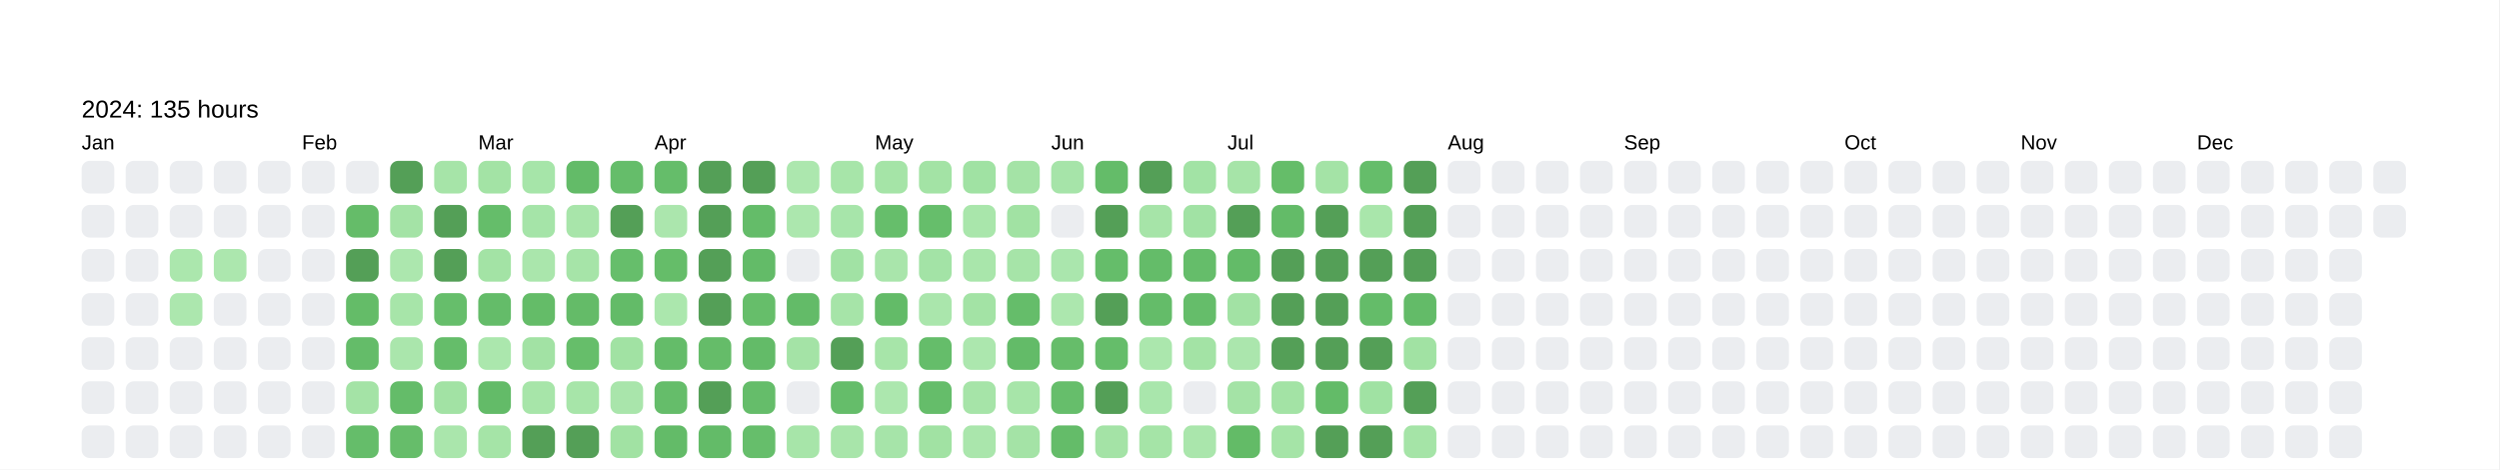
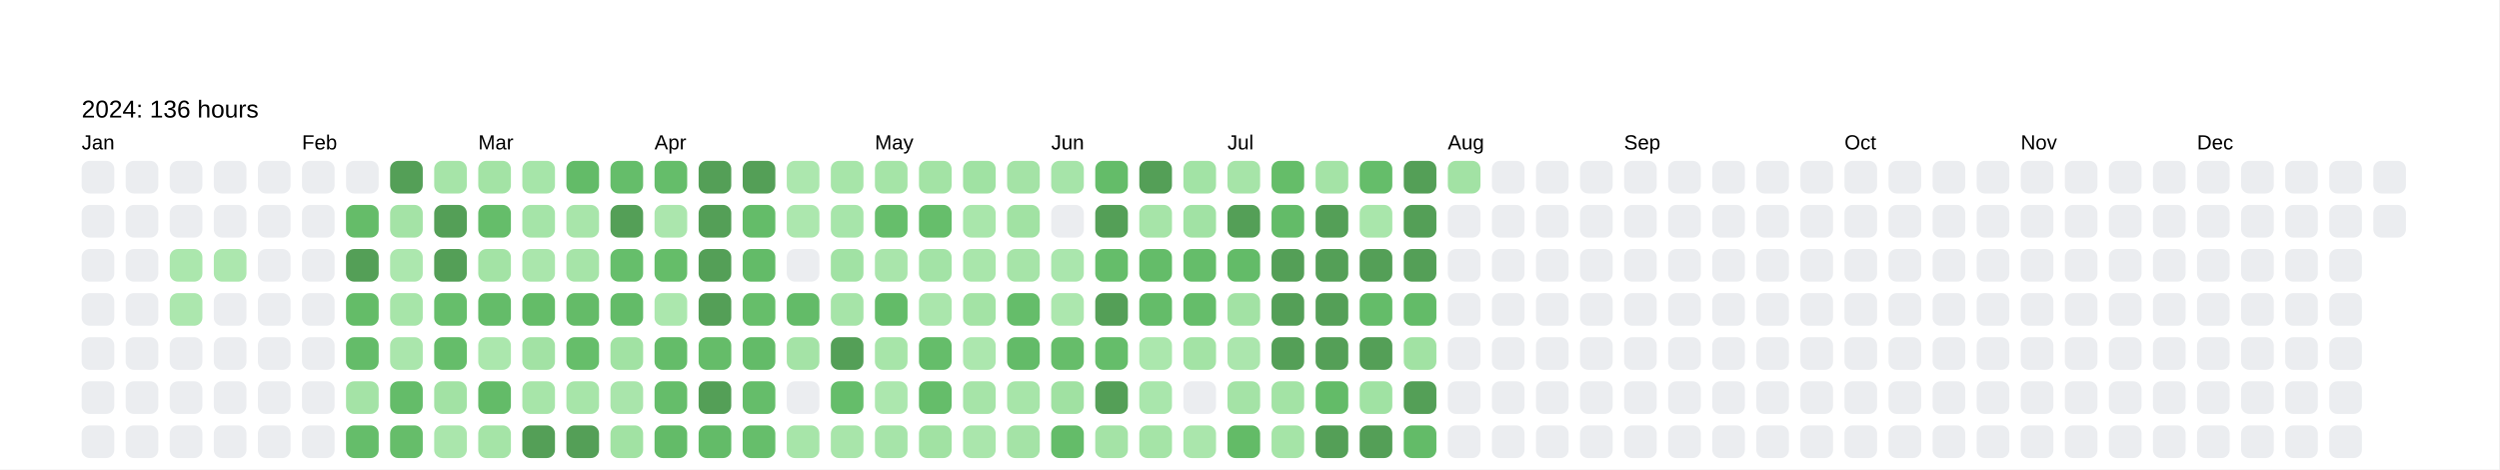
<svg xmlns="http://www.w3.org/2000/svg" baseProfile="full" height="57.5mm" version="1.1" viewBox="0,0,306.2,57.5" width="306.2mm">
  <defs />
  <rect fill="#FFFFFF" height="57.5" width="306.2" x="0" y="0" />
  <text fill="#000000" style="font-size:6px; font-family:Arial; font-weight:bold;" x="10" y="10" />
-   <text fill="#000000" style="font-size:3px; font-family:Arial;" x="10" y="14.4">2024: 135 hours</text>
+   <text fill="#000000" style="font-size:3px; font-family:Arial;" x="10" y="14.4">2024: 136 hours</text>
  <text fill="#000000" style="font-size:2.5px; font-family:Arial" x="10" y="18.3">Jan</text>
  <rect fill="#EBEDF0" height="4" rx="1" ry="1" width="4" x="10" y="19.7" />
  <rect fill="#EBEDF0" height="4" rx="1" ry="1" width="4" x="10" y="25.1" />
  <rect fill="#EBEDF0" height="4" rx="1" ry="1" width="4" x="10" y="30.5" />
  <rect fill="#EBEDF0" height="4" rx="1" ry="1" width="4" x="10" y="35.9" />
  <rect fill="#EBEDF0" height="4" rx="1" ry="1" width="4" x="10" y="41.3" />
  <rect fill="#EBEDF0" height="4" rx="1" ry="1" width="4" x="10" y="46.7" />
  <rect fill="#EBEDF0" height="4" rx="1" ry="1" width="4" x="10" y="52.1" />
  <rect fill="#EBEDF0" height="4" rx="1" ry="1" width="4" x="15.4" y="19.7" />
  <rect fill="#EBEDF0" height="4" rx="1" ry="1" width="4" x="15.4" y="25.1" />
  <rect fill="#EBEDF0" height="4" rx="1" ry="1" width="4" x="15.4" y="30.5" />
  <rect fill="#EBEDF0" height="4" rx="1" ry="1" width="4" x="15.4" y="35.9" />
  <rect fill="#EBEDF0" height="4" rx="1" ry="1" width="4" x="15.4" y="41.3" />
  <rect fill="#EBEDF0" height="4" rx="1" ry="1" width="4" x="15.4" y="46.7" />
  <rect fill="#EBEDF0" height="4" rx="1" ry="1" width="4" x="15.4" y="52.1" />
  <rect fill="#EBEDF0" height="4" rx="1" ry="1" width="4" x="20.8" y="19.7" />
  <rect fill="#EBEDF0" height="4" rx="1" ry="1" width="4" x="20.8" y="25.1" />
  <rect fill="#abe7ad" height="4" rx="1" ry="1" width="4" x="20.8" y="30.5" />
  <rect fill="#ace7ae" height="4" rx="1" ry="1" width="4" x="20.8" y="35.9" />
  <rect fill="#EBEDF0" height="4" rx="1" ry="1" width="4" x="20.8" y="41.3" />
  <rect fill="#EBEDF0" height="4" rx="1" ry="1" width="4" x="20.8" y="46.7" />
  <rect fill="#EBEDF0" height="4" rx="1" ry="1" width="4" x="20.8" y="52.1" />
  <rect fill="#EBEDF0" height="4" rx="1" ry="1" width="4" x="26.2" y="19.7" />
  <rect fill="#EBEDF0" height="4" rx="1" ry="1" width="4" x="26.2" y="25.1" />
  <rect fill="#ace7ae" height="4" rx="1" ry="1" width="4" x="26.2" y="30.5" />
  <rect fill="#EBEDF0" height="4" rx="1" ry="1" width="4" x="26.2" y="35.9" />
  <rect fill="#EBEDF0" height="4" rx="1" ry="1" width="4" x="26.2" y="41.3" />
  <rect fill="#EBEDF0" height="4" rx="1" ry="1" width="4" x="26.2" y="46.7" />
  <rect fill="#EBEDF0" height="4" rx="1" ry="1" width="4" x="26.2" y="52.1" />
  <rect fill="#EBEDF0" height="4" rx="1" ry="1" width="4" x="31.6" y="19.7" />
  <rect fill="#EBEDF0" height="4" rx="1" ry="1" width="4" x="31.6" y="25.1" />
  <rect fill="#EBEDF0" height="4" rx="1" ry="1" width="4" x="31.6" y="30.5" />
  <rect fill="#EBEDF0" height="4" rx="1" ry="1" width="4" x="31.6" y="35.9" />
  <rect fill="#EBEDF0" height="4" rx="1" ry="1" width="4" x="31.6" y="41.3" />
  <rect fill="#EBEDF0" height="4" rx="1" ry="1" width="4" x="31.6" y="46.7" />
  <rect fill="#EBEDF0" height="4" rx="1" ry="1" width="4" x="31.6" y="52.1" />
  <text fill="#000000" style="font-size:2.5px; font-family:Arial" x="37.0" y="18.3">Feb</text>
  <rect fill="#EBEDF0" height="4" rx="1" ry="1" width="4" x="37.0" y="19.7" />
  <rect fill="#EBEDF0" height="4" rx="1" ry="1" width="4" x="37.0" y="25.1" />
  <rect fill="#EBEDF0" height="4" rx="1" ry="1" width="4" x="37.0" y="30.5" />
  <rect fill="#EBEDF0" height="4" rx="1" ry="1" width="4" x="37.0" y="35.9" />
  <rect fill="#EBEDF0" height="4" rx="1" ry="1" width="4" x="37.0" y="41.3" />
  <rect fill="#EBEDF0" height="4" rx="1" ry="1" width="4" x="37.0" y="46.7" />
  <rect fill="#EBEDF0" height="4" rx="1" ry="1" width="4" x="37.0" y="52.1" />
  <rect fill="#EBEDF0" height="4" rx="1" ry="1" width="4" x="42.4" y="19.7" />
  <rect fill="#65bc69" height="4" rx="1" ry="1" width="4" x="42.4" y="25.1" />
  <rect fill="#549F57" height="4" rx="1" ry="1" width="4" x="42.4" y="30.5" />
  <rect fill="#64bc68" height="4" rx="1" ry="1" width="4" x="42.4" y="35.9" />
  <rect fill="#64bc69" height="4" rx="1" ry="1" width="4" x="42.4" y="41.3" />
  <rect fill="#a4e3a6" height="4" rx="1" ry="1" width="4" x="42.4" y="46.7" />
  <rect fill="#65bd6a" height="4" rx="1" ry="1" width="4" x="42.4" y="52.1" />
  <rect fill="#549F57" height="4" rx="1" ry="1" width="4" x="47.8" y="19.7" />
  <rect fill="#a4e3a6" height="4" rx="1" ry="1" width="4" x="47.8" y="25.1" />
  <rect fill="#ace7ae" height="4" rx="1" ry="1" width="4" x="47.8" y="30.5" />
  <rect fill="#a7e5a9" height="4" rx="1" ry="1" width="4" x="47.8" y="35.9" />
  <rect fill="#aae6ac" height="4" rx="1" ry="1" width="4" x="47.8" y="41.3" />
  <rect fill="#64bc69" height="4" rx="1" ry="1" width="4" x="47.8" y="46.7" />
  <rect fill="#66bd6a" height="4" rx="1" ry="1" width="4" x="47.8" y="52.1" />
  <rect fill="#a6e4a8" height="4" rx="1" ry="1" width="4" x="53.2" y="19.7" />
  <rect fill="#549F57" height="4" rx="1" ry="1" width="4" x="53.2" y="25.1" />
  <rect fill="#549F57" height="4" rx="1" ry="1" width="4" x="53.2" y="30.5" />
  <rect fill="#66be6b" height="4" rx="1" ry="1" width="4" x="53.2" y="35.9" />
  <rect fill="#65bd6a" height="4" rx="1" ry="1" width="4" x="53.2" y="41.3" />
  <rect fill="#a2e2a4" height="4" rx="1" ry="1" width="4" x="53.2" y="46.7" />
  <rect fill="#aae6ac" height="4" rx="1" ry="1" width="4" x="53.2" y="52.1" />
  <text fill="#000000" style="font-size:2.5px; font-family:Arial" x="58.6" y="18.3">Mar</text>
  <rect fill="#a3e3a5" height="4" rx="1" ry="1" width="4" x="58.6" y="19.7" />
  <rect fill="#65bd6a" height="4" rx="1" ry="1" width="4" x="58.6" y="25.1" />
  <rect fill="#a3e3a5" height="4" rx="1" ry="1" width="4" x="58.6" y="30.5" />
  <rect fill="#64bc69" height="4" rx="1" ry="1" width="4" x="58.6" y="35.9" />
  <rect fill="#abe7ad" height="4" rx="1" ry="1" width="4" x="58.6" y="41.3" />
  <rect fill="#63bb68" height="4" rx="1" ry="1" width="4" x="58.6" y="46.7" />
  <rect fill="#a5e4a7" height="4" rx="1" ry="1" width="4" x="58.6" y="52.1" />
  <rect fill="#a6e5a9" height="4" rx="1" ry="1" width="4" x="64" y="19.7" />
  <rect fill="#a5e4a8" height="4" rx="1" ry="1" width="4" x="64" y="25.1" />
  <rect fill="#aae6ac" height="4" rx="1" ry="1" width="4" x="64" y="30.5" />
  <rect fill="#64bc68" height="4" rx="1" ry="1" width="4" x="64" y="35.9" />
  <rect fill="#a2e2a4" height="4" rx="1" ry="1" width="4" x="64" y="41.3" />
  <rect fill="#a7e5a9" height="4" rx="1" ry="1" width="4" x="64" y="46.7" />
  <rect fill="#549F57" height="4" rx="1" ry="1" width="4" x="64" y="52.1" />
  <rect fill="#63bb68" height="4" rx="1" ry="1" width="4" x="69.4" y="19.7" />
  <rect fill="#a8e5aa" height="4" rx="1" ry="1" width="4" x="69.4" y="25.1" />
  <rect fill="#a6e4a8" height="4" rx="1" ry="1" width="4" x="69.4" y="30.5" />
  <rect fill="#64bb68" height="4" rx="1" ry="1" width="4" x="69.4" y="35.9" />
  <rect fill="#66be6a" height="4" rx="1" ry="1" width="4" x="69.4" y="41.3" />
  <rect fill="#a7e5a9" height="4" rx="1" ry="1" width="4" x="69.4" y="46.7" />
  <rect fill="#549F57" height="4" rx="1" ry="1" width="4" x="69.4" y="52.1" />
  <rect fill="#65bd6a" height="4" rx="1" ry="1" width="4" x="74.8" y="19.7" />
  <rect fill="#549F57" height="4" rx="1" ry="1" width="4" x="74.8" y="25.1" />
  <rect fill="#66be6b" height="4" rx="1" ry="1" width="4" x="74.8" y="30.5" />
  <rect fill="#63bb68" height="4" rx="1" ry="1" width="4" x="74.8" y="35.9" />
  <rect fill="#a1e2a3" height="4" rx="1" ry="1" width="4" x="74.8" y="41.3" />
  <rect fill="#a9e5ab" height="4" rx="1" ry="1" width="4" x="74.8" y="46.7" />
  <rect fill="#a1e2a3" height="4" rx="1" ry="1" width="4" x="74.8" y="52.1" />
  <text fill="#000000" style="font-size:2.5px; font-family:Arial" x="80.2" y="18.3">Apr</text>
  <rect fill="#65bd6a" height="4" rx="1" ry="1" width="4" x="80.2" y="19.7" />
  <rect fill="#abe6ad" height="4" rx="1" ry="1" width="4" x="80.2" y="25.1" />
  <rect fill="#65bd69" height="4" rx="1" ry="1" width="4" x="80.2" y="30.5" />
  <rect fill="#abe7ad" height="4" rx="1" ry="1" width="4" x="80.2" y="35.9" />
  <rect fill="#64bc69" height="4" rx="1" ry="1" width="4" x="80.2" y="41.3" />
  <rect fill="#65bd6a" height="4" rx="1" ry="1" width="4" x="80.2" y="46.7" />
  <rect fill="#63bb68" height="4" rx="1" ry="1" width="4" x="80.2" y="52.1" />
  <rect fill="#549F57" height="4" rx="1" ry="1" width="4" x="85.6" y="19.7" />
  <rect fill="#549F57" height="4" rx="1" ry="1" width="4" x="85.6" y="25.1" />
  <rect fill="#549F57" height="4" rx="1" ry="1" width="4" x="85.6" y="30.5" />
  <rect fill="#549F57" height="4" rx="1" ry="1" width="4" x="85.6" y="35.9" />
  <rect fill="#65bc69" height="4" rx="1" ry="1" width="4" x="85.6" y="41.3" />
  <rect fill="#549F57" height="4" rx="1" ry="1" width="4" x="85.6" y="46.7" />
  <rect fill="#63bb68" height="4" rx="1" ry="1" width="4" x="85.6" y="52.1" />
  <rect fill="#549F57" height="4" rx="1" ry="1" width="4" x="91" y="19.7" />
  <rect fill="#64bc69" height="4" rx="1" ry="1" width="4" x="91" y="25.1" />
  <rect fill="#63bb68" height="4" rx="1" ry="1" width="4" x="91" y="30.5" />
  <rect fill="#66be6a" height="4" rx="1" ry="1" width="4" x="91" y="35.9" />
  <rect fill="#63bb68" height="4" rx="1" ry="1" width="4" x="91" y="41.3" />
  <rect fill="#65bd6a" height="4" rx="1" ry="1" width="4" x="91" y="46.7" />
  <rect fill="#66be6b" height="4" rx="1" ry="1" width="4" x="91" y="52.1" />
  <rect fill="#ace7ae" height="4" rx="1" ry="1" width="4" x="96.4" y="19.7" />
  <rect fill="#ace7ae" height="4" rx="1" ry="1" width="4" x="96.4" y="25.1" />
  <rect fill="#EBEDF0" height="4" rx="1" ry="1" width="4" x="96.4" y="30.5" />
  <rect fill="#63bb68" height="4" rx="1" ry="1" width="4" x="96.4" y="35.9" />
  <rect fill="#a4e3a6" height="4" rx="1" ry="1" width="4" x="96.4" y="41.3" />
  <rect fill="#EBEDF0" height="4" rx="1" ry="1" width="4" x="96.4" y="46.7" />
  <rect fill="#a7e5a9" height="4" rx="1" ry="1" width="4" x="96.4" y="52.1" />
  <rect fill="#a7e5a9" height="4" rx="1" ry="1" width="4" x="101.8" y="19.7" />
  <rect fill="#a7e5aa" height="4" rx="1" ry="1" width="4" x="101.8" y="25.1" />
  <rect fill="#a1e2a4" height="4" rx="1" ry="1" width="4" x="101.8" y="30.5" />
  <rect fill="#a6e4a8" height="4" rx="1" ry="1" width="4" x="101.8" y="35.9" />
  <rect fill="#549F57" height="4" rx="1" ry="1" width="4" x="101.8" y="41.3" />
  <rect fill="#65bd6a" height="4" rx="1" ry="1" width="4" x="101.8" y="46.7" />
  <rect fill="#a8e5aa" height="4" rx="1" ry="1" width="4" x="101.8" y="52.1" />
  <text fill="#000000" style="font-size:2.5px; font-family:Arial" x="107.2" y="18.3">May</text>
  <rect fill="#a5e4a7" height="4" rx="1" ry="1" width="4" x="107.2" y="19.7" />
  <rect fill="#66be6b" height="4" rx="1" ry="1" width="4" x="107.2" y="25.1" />
  <rect fill="#a9e5ab" height="4" rx="1" ry="1" width="4" x="107.2" y="30.5" />
  <rect fill="#63bb68" height="4" rx="1" ry="1" width="4" x="107.2" y="35.9" />
  <rect fill="#a7e5a9" height="4" rx="1" ry="1" width="4" x="107.2" y="41.3" />
  <rect fill="#ace7ae" height="4" rx="1" ry="1" width="4" x="107.2" y="46.7" />
  <rect fill="#a6e4a9" height="4" rx="1" ry="1" width="4" x="107.2" y="52.1" />
  <rect fill="#a3e3a5" height="4" rx="1" ry="1" width="4" x="112.6" y="19.7" />
  <rect fill="#66be6b" height="4" rx="1" ry="1" width="4" x="112.6" y="25.1" />
  <rect fill="#a3e3a6" height="4" rx="1" ry="1" width="4" x="112.6" y="30.5" />
  <rect fill="#aae6ac" height="4" rx="1" ry="1" width="4" x="112.6" y="35.9" />
  <rect fill="#65bd6a" height="4" rx="1" ry="1" width="4" x="112.6" y="41.3" />
  <rect fill="#65bd6a" height="4" rx="1" ry="1" width="4" x="112.6" y="46.7" />
  <rect fill="#a1e2a3" height="4" rx="1" ry="1" width="4" x="112.6" y="52.1" />
  <rect fill="#a0e2a3" height="4" rx="1" ry="1" width="4" x="118" y="19.7" />
  <rect fill="#a9e6ab" height="4" rx="1" ry="1" width="4" x="118" y="25.1" />
  <rect fill="#a9e6ab" height="4" rx="1" ry="1" width="4" x="118" y="30.5" />
  <rect fill="#a3e3a5" height="4" rx="1" ry="1" width="4" x="118" y="35.9" />
  <rect fill="#ace7ae" height="4" rx="1" ry="1" width="4" x="118" y="41.3" />
  <rect fill="#a6e4a8" height="4" rx="1" ry="1" width="4" x="118" y="46.7" />
  <rect fill="#aae6ac" height="4" rx="1" ry="1" width="4" x="118" y="52.1" />
  <rect fill="#a4e3a6" height="4" rx="1" ry="1" width="4" x="123.4" y="19.7" />
  <rect fill="#a1e2a3" height="4" rx="1" ry="1" width="4" x="123.4" y="25.1" />
  <rect fill="#a6e4a8" height="4" rx="1" ry="1" width="4" x="123.4" y="30.5" />
  <rect fill="#65bd6a" height="4" rx="1" ry="1" width="4" x="123.4" y="35.9" />
  <rect fill="#63bb68" height="4" rx="1" ry="1" width="4" x="123.4" y="41.3" />
  <rect fill="#a7e5a9" height="4" rx="1" ry="1" width="4" x="123.4" y="46.7" />
  <rect fill="#a4e3a6" height="4" rx="1" ry="1" width="4" x="123.4" y="52.1" />
  <text fill="#000000" style="font-size:2.5px; font-family:Arial" x="128.8" y="18.3">Jun</text>
  <rect fill="#a6e4a9" height="4" rx="1" ry="1" width="4" x="128.8" y="19.7" />
  <rect fill="#EBEDF0" height="4" rx="1" ry="1" width="4" x="128.8" y="25.1" />
  <rect fill="#aae6ad" height="4" rx="1" ry="1" width="4" x="128.8" y="30.5" />
  <rect fill="#ace7ae" height="4" rx="1" ry="1" width="4" x="128.8" y="35.9" />
  <rect fill="#66bd6a" height="4" rx="1" ry="1" width="4" x="128.8" y="41.3" />
-   <rect fill="#66be6b" height="4" rx="1" ry="1" width="4" x="128.8" y="46.7" />
+   <rect fill="#a0e1a2" height="4" rx="1" ry="1" width="4" x="128.8" y="46.7" />
  <rect fill="#64bc69" height="4" rx="1" ry="1" width="4" x="128.8" y="52.1" />
  <rect fill="#64bc69" height="4" rx="1" ry="1" width="4" x="134.2" y="19.7" />
  <rect fill="#549F57" height="4" rx="1" ry="1" width="4" x="134.2" y="25.1" />
  <rect fill="#65bd6a" height="4" rx="1" ry="1" width="4" x="134.2" y="30.5" />
  <rect fill="#549F57" height="4" rx="1" ry="1" width="4" x="134.2" y="35.9" />
  <rect fill="#65bd6a" height="4" rx="1" ry="1" width="4" x="134.2" y="41.3" />
  <rect fill="#549F57" height="4" rx="1" ry="1" width="4" x="134.2" y="46.7" />
  <rect fill="#a4e3a6" height="4" rx="1" ry="1" width="4" x="134.2" y="52.1" />
  <rect fill="#549F57" height="4" rx="1" ry="1" width="4" x="139.6" y="19.7" />
  <rect fill="#a6e4a8" height="4" rx="1" ry="1" width="4" x="139.6" y="25.1" />
  <rect fill="#64bc69" height="4" rx="1" ry="1" width="4" x="139.6" y="30.5" />
  <rect fill="#64bc69" height="4" rx="1" ry="1" width="4" x="139.6" y="35.9" />
  <rect fill="#abe7ad" height="4" rx="1" ry="1" width="4" x="139.6" y="41.3" />
  <rect fill="#a9e6ac" height="4" rx="1" ry="1" width="4" x="139.6" y="46.7" />
  <rect fill="#a5e4a7" height="4" rx="1" ry="1" width="4" x="139.6" y="52.1" />
  <rect fill="#a2e3a5" height="4" rx="1" ry="1" width="4" x="145" y="19.7" />
  <rect fill="#a1e2a4" height="4" rx="1" ry="1" width="4" x="145" y="25.1" />
  <rect fill="#65bd6a" height="4" rx="1" ry="1" width="4" x="145" y="30.5" />
  <rect fill="#65bd6a" height="4" rx="1" ry="1" width="4" x="145" y="35.9" />
  <rect fill="#a3e3a5" height="4" rx="1" ry="1" width="4" x="145" y="41.3" />
  <rect fill="#EBEDF0" height="4" rx="1" ry="1" width="4" x="145" y="46.7" />
  <rect fill="#aae6ac" height="4" rx="1" ry="1" width="4" x="145" y="52.1" />
  <text fill="#000000" style="font-size:2.5px; font-family:Arial" x="150.4" y="18.3">Jul</text>
  <rect fill="#a6e4a8" height="4" rx="1" ry="1" width="4" x="150.4" y="19.7" />
  <rect fill="#549F57" height="4" rx="1" ry="1" width="4" x="150.4" y="25.1" />
  <rect fill="#63bb68" height="4" rx="1" ry="1" width="4" x="150.4" y="30.5" />
  <rect fill="#a2e2a4" height="4" rx="1" ry="1" width="4" x="150.4" y="35.9" />
  <rect fill="#abe6ad" height="4" rx="1" ry="1" width="4" x="150.4" y="41.3" />
  <rect fill="#a4e3a6" height="4" rx="1" ry="1" width="4" x="150.4" y="46.7" />
  <rect fill="#63bb67" height="4" rx="1" ry="1" width="4" x="150.4" y="52.1" />
  <rect fill="#65bd69" height="4" rx="1" ry="1" width="4" x="155.8" y="19.7" />
  <rect fill="#63bb68" height="4" rx="1" ry="1" width="4" x="155.8" y="25.1" />
  <rect fill="#549F57" height="4" rx="1" ry="1" width="4" x="155.8" y="30.5" />
  <rect fill="#549F57" height="4" rx="1" ry="1" width="4" x="155.8" y="35.9" />
  <rect fill="#549F57" height="4" rx="1" ry="1" width="4" x="155.8" y="41.3" />
  <rect fill="#a3e3a5" height="4" rx="1" ry="1" width="4" x="155.8" y="46.7" />
  <rect fill="#a5e4a7" height="4" rx="1" ry="1" width="4" x="155.8" y="52.1" />
  <rect fill="#a4e3a6" height="4" rx="1" ry="1" width="4" x="161.2" y="19.7" />
  <rect fill="#549F57" height="4" rx="1" ry="1" width="4" x="161.2" y="25.1" />
  <rect fill="#549F57" height="4" rx="1" ry="1" width="4" x="161.2" y="30.5" />
  <rect fill="#549F57" height="4" rx="1" ry="1" width="4" x="161.2" y="35.9" />
  <rect fill="#549F57" height="4" rx="1" ry="1" width="4" x="161.2" y="41.3" />
  <rect fill="#63bb68" height="4" rx="1" ry="1" width="4" x="161.2" y="46.7" />
  <rect fill="#549F57" height="4" rx="1" ry="1" width="4" x="161.2" y="52.1" />
  <rect fill="#65bd6a" height="4" rx="1" ry="1" width="4" x="166.6" y="19.7" />
  <rect fill="#a9e6ab" height="4" rx="1" ry="1" width="4" x="166.6" y="25.1" />
  <rect fill="#549F57" height="4" rx="1" ry="1" width="4" x="166.6" y="30.5" />
  <rect fill="#64bc69" height="4" rx="1" ry="1" width="4" x="166.6" y="35.9" />
  <rect fill="#549F57" height="4" rx="1" ry="1" width="4" x="166.6" y="41.3" />
  <rect fill="#a0e2a3" height="4" rx="1" ry="1" width="4" x="166.6" y="46.7" />
  <rect fill="#549F57" height="4" rx="1" ry="1" width="4" x="166.6" y="52.1" />
  <rect fill="#549F57" height="4" rx="1" ry="1" width="4" x="172" y="19.7" />
  <rect fill="#549F57" height="4" rx="1" ry="1" width="4" x="172" y="25.1" />
  <rect fill="#549F57" height="4" rx="1" ry="1" width="4" x="172" y="30.5" />
  <rect fill="#63bb68" height="4" rx="1" ry="1" width="4" x="172" y="35.9" />
  <rect fill="#a1e2a3" height="4" rx="1" ry="1" width="4" x="172" y="41.3" />
  <rect fill="#549F57" height="4" rx="1" ry="1" width="4" x="172" y="46.7" />
-   <rect fill="#a5e4a7" height="4" rx="1" ry="1" width="4" x="172" y="52.1" />
+   <rect fill="#63bb68" height="4" rx="1" ry="1" width="4" x="172" y="52.1" />
  <text fill="#000000" style="font-size:2.5px; font-family:Arial" x="177.4" y="18.3">Aug</text>
-   <rect fill="#EBEDF0" height="4" rx="1" ry="1" width="4" x="177.4" y="19.7" />
+   <rect fill="#a2e2a4" height="4" rx="1" ry="1" width="4" x="177.4" y="19.7" />
  <rect fill="#EBEDF0" height="4" rx="1" ry="1" width="4" x="177.4" y="25.1" />
  <rect fill="#EBEDF0" height="4" rx="1" ry="1" width="4" x="177.4" y="30.5" />
  <rect fill="#EBEDF0" height="4" rx="1" ry="1" width="4" x="177.4" y="35.9" />
  <rect fill="#EBEDF0" height="4" rx="1" ry="1" width="4" x="177.4" y="41.3" />
  <rect fill="#EBEDF0" height="4" rx="1" ry="1" width="4" x="177.4" y="46.7" />
  <rect fill="#EBEDF0" height="4" rx="1" ry="1" width="4" x="177.4" y="52.1" />
  <rect fill="#EBEDF0" height="4" rx="1" ry="1" width="4" x="182.8" y="19.7" />
  <rect fill="#EBEDF0" height="4" rx="1" ry="1" width="4" x="182.8" y="25.1" />
  <rect fill="#EBEDF0" height="4" rx="1" ry="1" width="4" x="182.8" y="30.5" />
  <rect fill="#EBEDF0" height="4" rx="1" ry="1" width="4" x="182.8" y="35.9" />
  <rect fill="#EBEDF0" height="4" rx="1" ry="1" width="4" x="182.8" y="41.3" />
  <rect fill="#EBEDF0" height="4" rx="1" ry="1" width="4" x="182.8" y="46.7" />
  <rect fill="#EBEDF0" height="4" rx="1" ry="1" width="4" x="182.8" y="52.1" />
  <rect fill="#EBEDF0" height="4" rx="1" ry="1" width="4" x="188.2" y="19.7" />
  <rect fill="#EBEDF0" height="4" rx="1" ry="1" width="4" x="188.2" y="25.1" />
  <rect fill="#EBEDF0" height="4" rx="1" ry="1" width="4" x="188.2" y="30.5" />
  <rect fill="#EBEDF0" height="4" rx="1" ry="1" width="4" x="188.2" y="35.9" />
  <rect fill="#EBEDF0" height="4" rx="1" ry="1" width="4" x="188.2" y="41.3" />
  <rect fill="#EBEDF0" height="4" rx="1" ry="1" width="4" x="188.2" y="46.7" />
  <rect fill="#EBEDF0" height="4" rx="1" ry="1" width="4" x="188.2" y="52.1" />
  <rect fill="#EBEDF0" height="4" rx="1" ry="1" width="4" x="193.6" y="19.7" />
  <rect fill="#EBEDF0" height="4" rx="1" ry="1" width="4" x="193.6" y="25.1" />
  <rect fill="#EBEDF0" height="4" rx="1" ry="1" width="4" x="193.6" y="30.5" />
  <rect fill="#EBEDF0" height="4" rx="1" ry="1" width="4" x="193.6" y="35.9" />
  <rect fill="#EBEDF0" height="4" rx="1" ry="1" width="4" x="193.6" y="41.3" />
  <rect fill="#EBEDF0" height="4" rx="1" ry="1" width="4" x="193.6" y="46.7" />
  <rect fill="#EBEDF0" height="4" rx="1" ry="1" width="4" x="193.6" y="52.1" />
  <text fill="#000000" style="font-size:2.5px; font-family:Arial" x="199" y="18.3">Sep</text>
  <rect fill="#EBEDF0" height="4" rx="1" ry="1" width="4" x="199" y="19.7" />
  <rect fill="#EBEDF0" height="4" rx="1" ry="1" width="4" x="199" y="25.1" />
  <rect fill="#EBEDF0" height="4" rx="1" ry="1" width="4" x="199" y="30.5" />
  <rect fill="#EBEDF0" height="4" rx="1" ry="1" width="4" x="199" y="35.9" />
  <rect fill="#EBEDF0" height="4" rx="1" ry="1" width="4" x="199" y="41.3" />
  <rect fill="#EBEDF0" height="4" rx="1" ry="1" width="4" x="199" y="46.7" />
  <rect fill="#EBEDF0" height="4" rx="1" ry="1" width="4" x="199" y="52.1" />
  <rect fill="#EBEDF0" height="4" rx="1" ry="1" width="4" x="204.4" y="19.7" />
  <rect fill="#EBEDF0" height="4" rx="1" ry="1" width="4" x="204.4" y="25.1" />
  <rect fill="#EBEDF0" height="4" rx="1" ry="1" width="4" x="204.4" y="30.5" />
  <rect fill="#EBEDF0" height="4" rx="1" ry="1" width="4" x="204.4" y="35.9" />
  <rect fill="#EBEDF0" height="4" rx="1" ry="1" width="4" x="204.4" y="41.3" />
  <rect fill="#EBEDF0" height="4" rx="1" ry="1" width="4" x="204.4" y="46.7" />
  <rect fill="#EBEDF0" height="4" rx="1" ry="1" width="4" x="204.4" y="52.1" />
  <rect fill="#EBEDF0" height="4" rx="1" ry="1" width="4" x="209.8" y="19.7" />
  <rect fill="#EBEDF0" height="4" rx="1" ry="1" width="4" x="209.8" y="25.1" />
  <rect fill="#EBEDF0" height="4" rx="1" ry="1" width="4" x="209.8" y="30.5" />
  <rect fill="#EBEDF0" height="4" rx="1" ry="1" width="4" x="209.8" y="35.9" />
  <rect fill="#EBEDF0" height="4" rx="1" ry="1" width="4" x="209.8" y="41.3" />
  <rect fill="#EBEDF0" height="4" rx="1" ry="1" width="4" x="209.8" y="46.7" />
  <rect fill="#EBEDF0" height="4" rx="1" ry="1" width="4" x="209.8" y="52.1" />
  <rect fill="#EBEDF0" height="4" rx="1" ry="1" width="4" x="215.2" y="19.7" />
  <rect fill="#EBEDF0" height="4" rx="1" ry="1" width="4" x="215.2" y="25.1" />
  <rect fill="#EBEDF0" height="4" rx="1" ry="1" width="4" x="215.2" y="30.5" />
  <rect fill="#EBEDF0" height="4" rx="1" ry="1" width="4" x="215.2" y="35.9" />
  <rect fill="#EBEDF0" height="4" rx="1" ry="1" width="4" x="215.2" y="41.3" />
  <rect fill="#EBEDF0" height="4" rx="1" ry="1" width="4" x="215.2" y="46.7" />
  <rect fill="#EBEDF0" height="4" rx="1" ry="1" width="4" x="215.2" y="52.1" />
  <rect fill="#EBEDF0" height="4" rx="1" ry="1" width="4" x="220.6" y="19.7" />
  <rect fill="#EBEDF0" height="4" rx="1" ry="1" width="4" x="220.6" y="25.1" />
  <rect fill="#EBEDF0" height="4" rx="1" ry="1" width="4" x="220.6" y="30.5" />
  <rect fill="#EBEDF0" height="4" rx="1" ry="1" width="4" x="220.6" y="35.9" />
  <rect fill="#EBEDF0" height="4" rx="1" ry="1" width="4" x="220.6" y="41.3" />
  <rect fill="#EBEDF0" height="4" rx="1" ry="1" width="4" x="220.6" y="46.7" />
  <rect fill="#EBEDF0" height="4" rx="1" ry="1" width="4" x="220.6" y="52.1" />
  <text fill="#000000" style="font-size:2.5px; font-family:Arial" x="226" y="18.3">Oct</text>
  <rect fill="#EBEDF0" height="4" rx="1" ry="1" width="4" x="226" y="19.7" />
  <rect fill="#EBEDF0" height="4" rx="1" ry="1" width="4" x="226" y="25.1" />
  <rect fill="#EBEDF0" height="4" rx="1" ry="1" width="4" x="226" y="30.5" />
  <rect fill="#EBEDF0" height="4" rx="1" ry="1" width="4" x="226" y="35.9" />
  <rect fill="#EBEDF0" height="4" rx="1" ry="1" width="4" x="226" y="41.3" />
  <rect fill="#EBEDF0" height="4" rx="1" ry="1" width="4" x="226" y="46.7" />
  <rect fill="#EBEDF0" height="4" rx="1" ry="1" width="4" x="226" y="52.1" />
  <rect fill="#EBEDF0" height="4" rx="1" ry="1" width="4" x="231.4" y="19.7" />
  <rect fill="#EBEDF0" height="4" rx="1" ry="1" width="4" x="231.4" y="25.1" />
  <rect fill="#EBEDF0" height="4" rx="1" ry="1" width="4" x="231.4" y="30.5" />
  <rect fill="#EBEDF0" height="4" rx="1" ry="1" width="4" x="231.4" y="35.9" />
  <rect fill="#EBEDF0" height="4" rx="1" ry="1" width="4" x="231.4" y="41.3" />
  <rect fill="#EBEDF0" height="4" rx="1" ry="1" width="4" x="231.4" y="46.7" />
  <rect fill="#EBEDF0" height="4" rx="1" ry="1" width="4" x="231.4" y="52.1" />
  <rect fill="#EBEDF0" height="4" rx="1" ry="1" width="4" x="236.8" y="19.7" />
  <rect fill="#EBEDF0" height="4" rx="1" ry="1" width="4" x="236.8" y="25.1" />
  <rect fill="#EBEDF0" height="4" rx="1" ry="1" width="4" x="236.8" y="30.5" />
  <rect fill="#EBEDF0" height="4" rx="1" ry="1" width="4" x="236.8" y="35.9" />
  <rect fill="#EBEDF0" height="4" rx="1" ry="1" width="4" x="236.8" y="41.3" />
  <rect fill="#EBEDF0" height="4" rx="1" ry="1" width="4" x="236.8" y="46.7" />
  <rect fill="#EBEDF0" height="4" rx="1" ry="1" width="4" x="236.8" y="52.1" />
  <rect fill="#EBEDF0" height="4" rx="1" ry="1" width="4" x="242.2" y="19.7" />
  <rect fill="#EBEDF0" height="4" rx="1" ry="1" width="4" x="242.2" y="25.1" />
  <rect fill="#EBEDF0" height="4" rx="1" ry="1" width="4" x="242.2" y="30.5" />
  <rect fill="#EBEDF0" height="4" rx="1" ry="1" width="4" x="242.2" y="35.9" />
  <rect fill="#EBEDF0" height="4" rx="1" ry="1" width="4" x="242.2" y="41.3" />
  <rect fill="#EBEDF0" height="4" rx="1" ry="1" width="4" x="242.2" y="46.7" />
  <rect fill="#EBEDF0" height="4" rx="1" ry="1" width="4" x="242.2" y="52.1" />
  <text fill="#000000" style="font-size:2.5px; font-family:Arial" x="247.6" y="18.3">Nov</text>
  <rect fill="#EBEDF0" height="4" rx="1" ry="1" width="4" x="247.6" y="19.7" />
  <rect fill="#EBEDF0" height="4" rx="1" ry="1" width="4" x="247.6" y="25.1" />
  <rect fill="#EBEDF0" height="4" rx="1" ry="1" width="4" x="247.6" y="30.5" />
  <rect fill="#EBEDF0" height="4" rx="1" ry="1" width="4" x="247.6" y="35.9" />
  <rect fill="#EBEDF0" height="4" rx="1" ry="1" width="4" x="247.6" y="41.3" />
  <rect fill="#EBEDF0" height="4" rx="1" ry="1" width="4" x="247.6" y="46.7" />
  <rect fill="#EBEDF0" height="4" rx="1" ry="1" width="4" x="247.6" y="52.1" />
  <rect fill="#EBEDF0" height="4" rx="1" ry="1" width="4" x="253" y="19.7" />
  <rect fill="#EBEDF0" height="4" rx="1" ry="1" width="4" x="253" y="25.1" />
  <rect fill="#EBEDF0" height="4" rx="1" ry="1" width="4" x="253" y="30.5" />
  <rect fill="#EBEDF0" height="4" rx="1" ry="1" width="4" x="253" y="35.9" />
  <rect fill="#EBEDF0" height="4" rx="1" ry="1" width="4" x="253" y="41.3" />
  <rect fill="#EBEDF0" height="4" rx="1" ry="1" width="4" x="253" y="46.7" />
  <rect fill="#EBEDF0" height="4" rx="1" ry="1" width="4" x="253" y="52.1" />
  <rect fill="#EBEDF0" height="4" rx="1" ry="1" width="4" x="258.4" y="19.7" />
  <rect fill="#EBEDF0" height="4" rx="1" ry="1" width="4" x="258.4" y="25.1" />
  <rect fill="#EBEDF0" height="4" rx="1" ry="1" width="4" x="258.4" y="30.5" />
  <rect fill="#EBEDF0" height="4" rx="1" ry="1" width="4" x="258.4" y="35.9" />
  <rect fill="#EBEDF0" height="4" rx="1" ry="1" width="4" x="258.4" y="41.3" />
  <rect fill="#EBEDF0" height="4" rx="1" ry="1" width="4" x="258.4" y="46.7" />
  <rect fill="#EBEDF0" height="4" rx="1" ry="1" width="4" x="258.4" y="52.1" />
  <rect fill="#EBEDF0" height="4" rx="1" ry="1" width="4" x="263.8" y="19.7" />
  <rect fill="#EBEDF0" height="4" rx="1" ry="1" width="4" x="263.8" y="25.1" />
  <rect fill="#EBEDF0" height="4" rx="1" ry="1" width="4" x="263.8" y="30.5" />
  <rect fill="#EBEDF0" height="4" rx="1" ry="1" width="4" x="263.8" y="35.9" />
  <rect fill="#EBEDF0" height="4" rx="1" ry="1" width="4" x="263.8" y="41.3" />
  <rect fill="#EBEDF0" height="4" rx="1" ry="1" width="4" x="263.8" y="46.7" />
  <rect fill="#EBEDF0" height="4" rx="1" ry="1" width="4" x="263.8" y="52.1" />
  <text fill="#000000" style="font-size:2.5px; font-family:Arial" x="269.2" y="18.3">Dec</text>
  <rect fill="#EBEDF0" height="4" rx="1" ry="1" width="4" x="269.2" y="19.7" />
  <rect fill="#EBEDF0" height="4" rx="1" ry="1" width="4" x="269.2" y="25.1" />
  <rect fill="#EBEDF0" height="4" rx="1" ry="1" width="4" x="269.2" y="30.5" />
  <rect fill="#EBEDF0" height="4" rx="1" ry="1" width="4" x="269.2" y="35.9" />
  <rect fill="#EBEDF0" height="4" rx="1" ry="1" width="4" x="269.2" y="41.3" />
  <rect fill="#EBEDF0" height="4" rx="1" ry="1" width="4" x="269.2" y="46.7" />
  <rect fill="#EBEDF0" height="4" rx="1" ry="1" width="4" x="269.2" y="52.1" />
  <rect fill="#EBEDF0" height="4" rx="1" ry="1" width="4" x="274.6" y="19.7" />
  <rect fill="#EBEDF0" height="4" rx="1" ry="1" width="4" x="274.6" y="25.1" />
  <rect fill="#EBEDF0" height="4" rx="1" ry="1" width="4" x="274.6" y="30.5" />
  <rect fill="#EBEDF0" height="4" rx="1" ry="1" width="4" x="274.6" y="35.9" />
  <rect fill="#EBEDF0" height="4" rx="1" ry="1" width="4" x="274.6" y="41.3" />
  <rect fill="#EBEDF0" height="4" rx="1" ry="1" width="4" x="274.6" y="46.7" />
  <rect fill="#EBEDF0" height="4" rx="1" ry="1" width="4" x="274.6" y="52.1" />
  <rect fill="#EBEDF0" height="4" rx="1" ry="1" width="4" x="280" y="19.7" />
  <rect fill="#EBEDF0" height="4" rx="1" ry="1" width="4" x="280" y="25.1" />
  <rect fill="#EBEDF0" height="4" rx="1" ry="1" width="4" x="280" y="30.5" />
  <rect fill="#EBEDF0" height="4" rx="1" ry="1" width="4" x="280" y="35.9" />
  <rect fill="#EBEDF0" height="4" rx="1" ry="1" width="4" x="280" y="41.3" />
  <rect fill="#EBEDF0" height="4" rx="1" ry="1" width="4" x="280" y="46.7" />
  <rect fill="#EBEDF0" height="4" rx="1" ry="1" width="4" x="280" y="52.1" />
  <rect fill="#EBEDF0" height="4" rx="1" ry="1" width="4" x="285.4" y="19.7" />
  <rect fill="#EBEDF0" height="4" rx="1" ry="1" width="4" x="285.4" y="25.1" />
  <rect fill="#EBEDF0" height="4" rx="1" ry="1" width="4" x="285.4" y="30.5" />
  <rect fill="#EBEDF0" height="4" rx="1" ry="1" width="4" x="285.4" y="35.9" />
  <rect fill="#EBEDF0" height="4" rx="1" ry="1" width="4" x="285.4" y="41.3" />
  <rect fill="#EBEDF0" height="4" rx="1" ry="1" width="4" x="285.4" y="46.7" />
  <rect fill="#EBEDF0" height="4" rx="1" ry="1" width="4" x="285.4" y="52.1" />
  <rect fill="#EBEDF0" height="4" rx="1" ry="1" width="4" x="290.8" y="19.7" />
  <rect fill="#EBEDF0" height="4" rx="1" ry="1" width="4" x="290.8" y="25.1" />
</svg>
